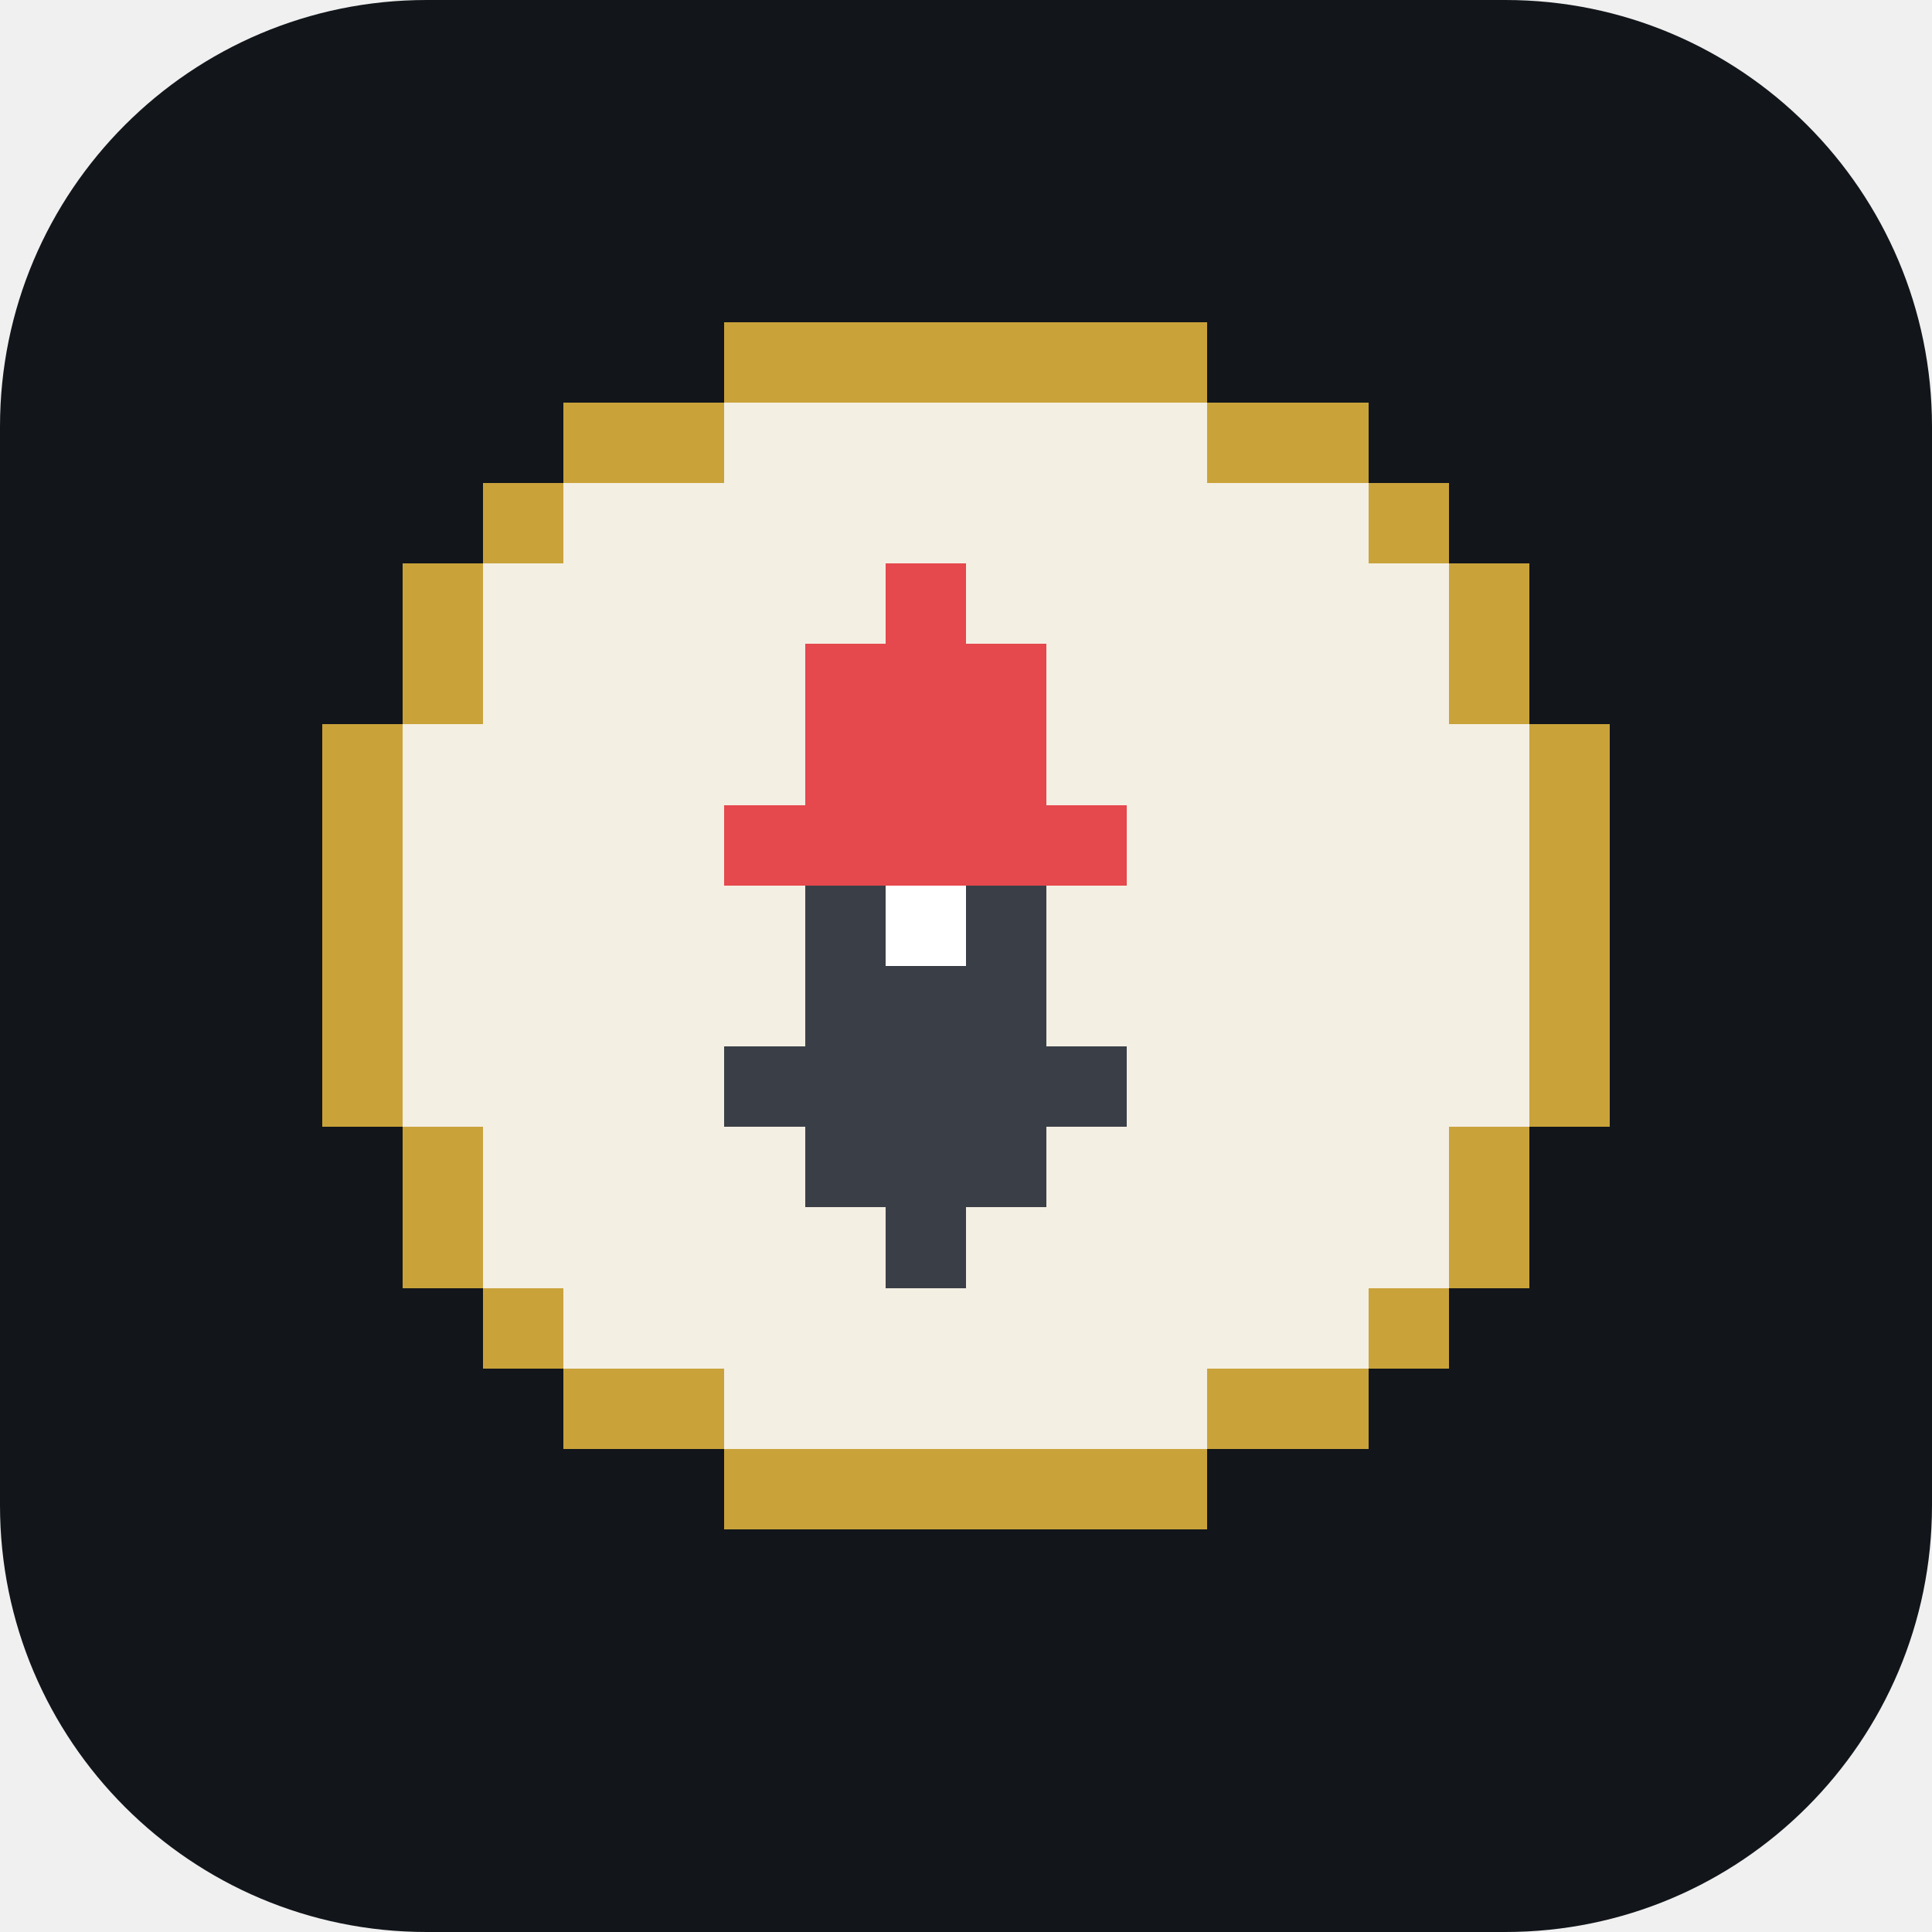
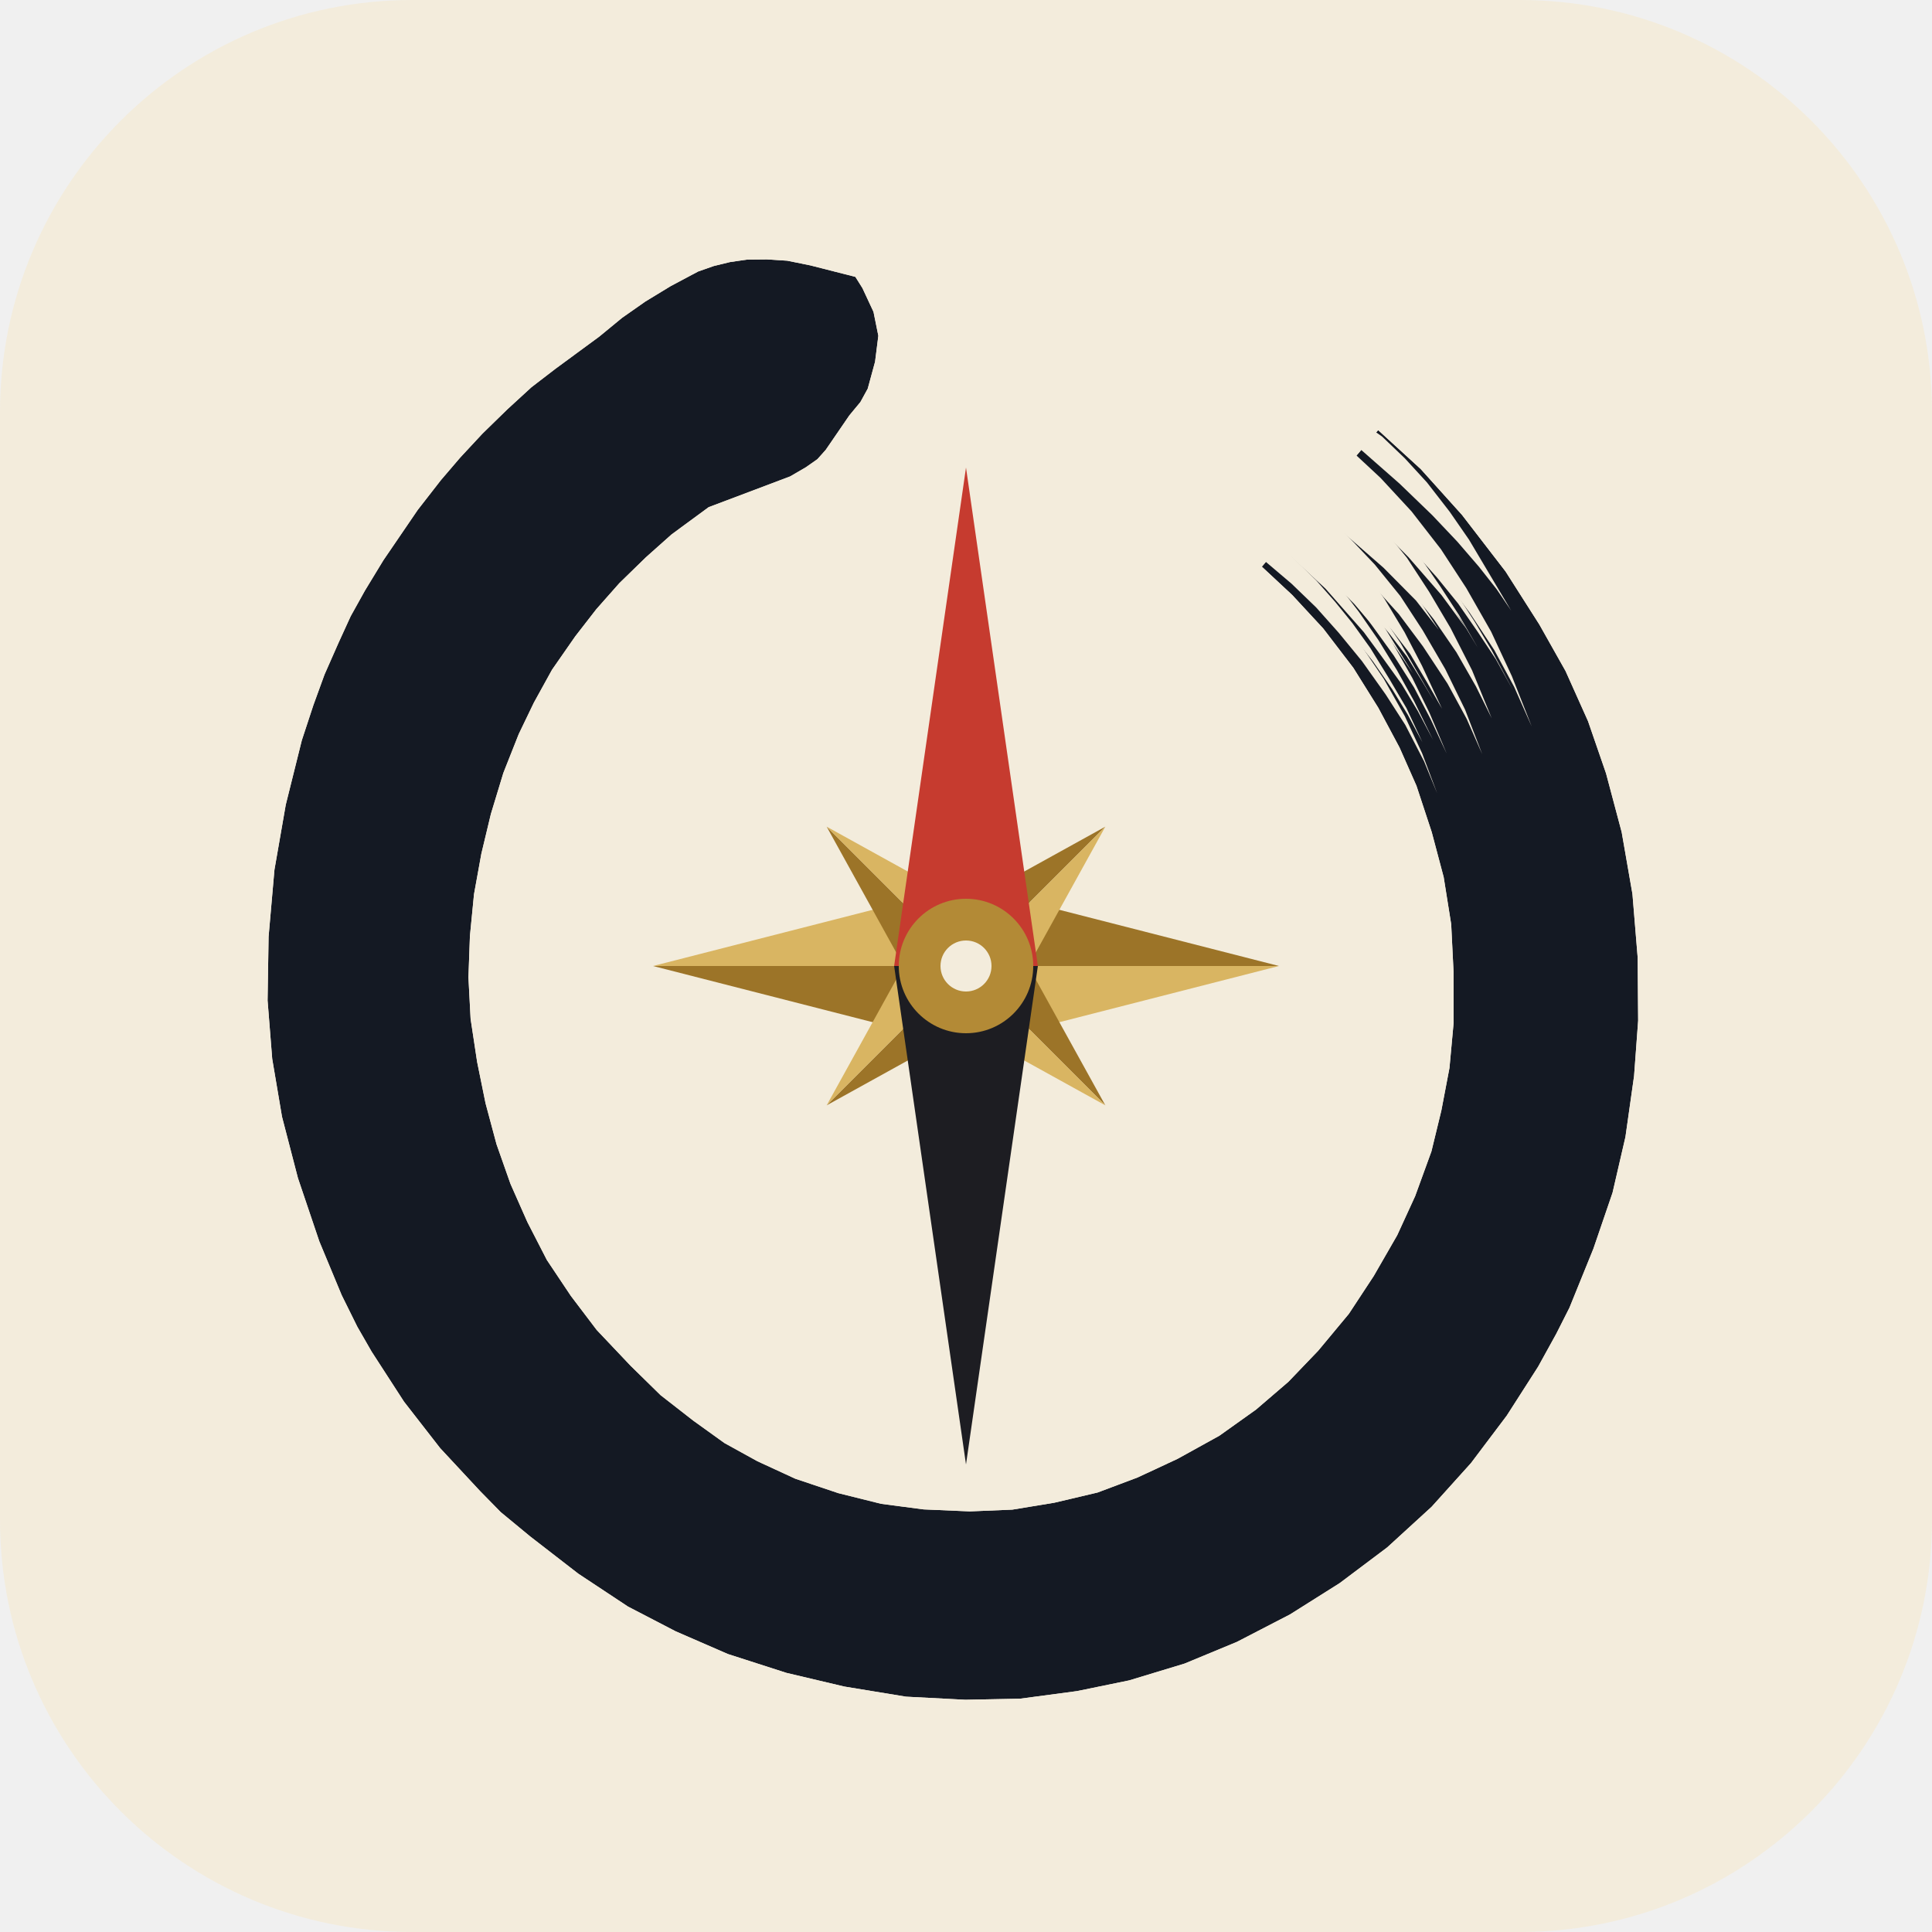
- <svg xmlns="http://www.w3.org/2000/svg" viewBox="0 0 24 24" shape-rendering="crispEdges">
-   <rect width="24" height="24" rx="5.3" fill="#12161b" shape-rendering="geometricPrecision" />
-   <rect x="9" y="4" width="1" height="1" fill="#c9a23a" />
-   <rect x="10" y="4" width="1" height="1" fill="#c9a23a" />
-   <rect x="11" y="4" width="1" height="1" fill="#c9a23a" />
-   <rect x="12" y="4" width="1" height="1" fill="#c9a23a" />
-   <rect x="13" y="4" width="1" height="1" fill="#c9a23a" />
-   <rect x="14" y="4" width="1" height="1" fill="#c9a23a" />
-   <rect x="7" y="5" width="1" height="1" fill="#c9a23a" />
-   <rect x="8" y="5" width="1" height="1" fill="#c9a23a" />
-   <rect x="9" y="5" width="1" height="1" fill="#f4efe3" />
-   <rect x="10" y="5" width="1" height="1" fill="#f4efe3" />
-   <rect x="11" y="5" width="1" height="1" fill="#f4efe3" />
-   <rect x="12" y="5" width="1" height="1" fill="#f4efe3" />
-   <rect x="13" y="5" width="1" height="1" fill="#f4efe3" />
-   <rect x="14" y="5" width="1" height="1" fill="#f4efe3" />
-   <rect x="15" y="5" width="1" height="1" fill="#c9a23a" />
-   <rect x="16" y="5" width="1" height="1" fill="#c9a23a" />
-   <rect x="6" y="6" width="1" height="1" fill="#c9a23a" />
-   <rect x="7" y="6" width="1" height="1" fill="#f4efe3" />
-   <rect x="8" y="6" width="1" height="1" fill="#f4efe3" />
-   <rect x="9" y="6" width="1" height="1" fill="#f4efe3" />
-   <rect x="10" y="6" width="1" height="1" fill="#f4efe3" />
-   <rect x="11" y="6" width="1" height="1" fill="#f4efe3" />
-   <rect x="12" y="6" width="1" height="1" fill="#f4efe3" />
-   <rect x="13" y="6" width="1" height="1" fill="#f4efe3" />
-   <rect x="14" y="6" width="1" height="1" fill="#f4efe3" />
-   <rect x="15" y="6" width="1" height="1" fill="#f4efe3" />
-   <rect x="16" y="6" width="1" height="1" fill="#f4efe3" />
-   <rect x="17" y="6" width="1" height="1" fill="#c9a23a" />
-   <rect x="5" y="7" width="1" height="1" fill="#c9a23a" />
-   <rect x="6" y="7" width="1" height="1" fill="#f4efe3" />
-   <rect x="7" y="7" width="1" height="1" fill="#f4efe3" />
-   <rect x="8" y="7" width="1" height="1" fill="#f4efe3" />
-   <rect x="9" y="7" width="1" height="1" fill="#f4efe3" />
-   <rect x="10" y="7" width="1" height="1" fill="#f4efe3" />
-   <rect x="11" y="7" width="1" height="1" fill="#e5484d" />
-   <rect x="12" y="7" width="1" height="1" fill="#f4efe3" />
-   <rect x="13" y="7" width="1" height="1" fill="#f4efe3" />
-   <rect x="14" y="7" width="1" height="1" fill="#f4efe3" />
-   <rect x="15" y="7" width="1" height="1" fill="#f4efe3" />
-   <rect x="16" y="7" width="1" height="1" fill="#f4efe3" />
-   <rect x="17" y="7" width="1" height="1" fill="#f4efe3" />
-   <rect x="18" y="7" width="1" height="1" fill="#c9a23a" />
-   <rect x="5" y="8" width="1" height="1" fill="#c9a23a" />
-   <rect x="6" y="8" width="1" height="1" fill="#f4efe3" />
-   <rect x="7" y="8" width="1" height="1" fill="#f4efe3" />
-   <rect x="8" y="8" width="1" height="1" fill="#f4efe3" />
-   <rect x="9" y="8" width="1" height="1" fill="#f4efe3" />
-   <rect x="10" y="8" width="1" height="1" fill="#e5484d" />
-   <rect x="11" y="8" width="1" height="1" fill="#e5484d" />
-   <rect x="12" y="8" width="1" height="1" fill="#e5484d" />
-   <rect x="13" y="8" width="1" height="1" fill="#f4efe3" />
-   <rect x="14" y="8" width="1" height="1" fill="#f4efe3" />
-   <rect x="15" y="8" width="1" height="1" fill="#f4efe3" />
-   <rect x="16" y="8" width="1" height="1" fill="#f4efe3" />
-   <rect x="17" y="8" width="1" height="1" fill="#f4efe3" />
-   <rect x="18" y="8" width="1" height="1" fill="#c9a23a" />
-   <rect x="4" y="9" width="1" height="1" fill="#c9a23a" />
-   <rect x="5" y="9" width="1" height="1" fill="#f4efe3" />
-   <rect x="6" y="9" width="1" height="1" fill="#f4efe3" />
-   <rect x="7" y="9" width="1" height="1" fill="#f4efe3" />
-   <rect x="8" y="9" width="1" height="1" fill="#f4efe3" />
-   <rect x="9" y="9" width="1" height="1" fill="#f4efe3" />
-   <rect x="10" y="9" width="1" height="1" fill="#e5484d" />
-   <rect x="11" y="9" width="1" height="1" fill="#e5484d" />
-   <rect x="12" y="9" width="1" height="1" fill="#e5484d" />
-   <rect x="13" y="9" width="1" height="1" fill="#f4efe3" />
-   <rect x="14" y="9" width="1" height="1" fill="#f4efe3" />
-   <rect x="15" y="9" width="1" height="1" fill="#f4efe3" />
-   <rect x="16" y="9" width="1" height="1" fill="#f4efe3" />
-   <rect x="17" y="9" width="1" height="1" fill="#f4efe3" />
-   <rect x="18" y="9" width="1" height="1" fill="#f4efe3" />
-   <rect x="19" y="9" width="1" height="1" fill="#c9a23a" />
-   <rect x="4" y="10" width="1" height="1" fill="#c9a23a" />
-   <rect x="5" y="10" width="1" height="1" fill="#f4efe3" />
-   <rect x="6" y="10" width="1" height="1" fill="#f4efe3" />
-   <rect x="7" y="10" width="1" height="1" fill="#f4efe3" />
-   <rect x="8" y="10" width="1" height="1" fill="#f4efe3" />
-   <rect x="9" y="10" width="1" height="1" fill="#e5484d" />
-   <rect x="10" y="10" width="1" height="1" fill="#e5484d" />
-   <rect x="11" y="10" width="1" height="1" fill="#e5484d" />
-   <rect x="12" y="10" width="1" height="1" fill="#e5484d" />
-   <rect x="13" y="10" width="1" height="1" fill="#e5484d" />
-   <rect x="14" y="10" width="1" height="1" fill="#f4efe3" />
-   <rect x="15" y="10" width="1" height="1" fill="#f4efe3" />
-   <rect x="16" y="10" width="1" height="1" fill="#f4efe3" />
-   <rect x="17" y="10" width="1" height="1" fill="#f4efe3" />
-   <rect x="18" y="10" width="1" height="1" fill="#f4efe3" />
-   <rect x="19" y="10" width="1" height="1" fill="#c9a23a" />
-   <rect x="4" y="11" width="1" height="1" fill="#c9a23a" />
-   <rect x="5" y="11" width="1" height="1" fill="#f4efe3" />
-   <rect x="6" y="11" width="1" height="1" fill="#f4efe3" />
-   <rect x="7" y="11" width="1" height="1" fill="#f4efe3" />
-   <rect x="8" y="11" width="1" height="1" fill="#f4efe3" />
-   <rect x="9" y="11" width="1" height="1" fill="#f4efe3" />
-   <rect x="10" y="11" width="1" height="1" fill="#3a3f47" />
-   <rect x="11" y="11" width="1" height="1" fill="#ffffff" />
-   <rect x="12" y="11" width="1" height="1" fill="#3a3f47" />
-   <rect x="13" y="11" width="1" height="1" fill="#f4efe3" />
-   <rect x="14" y="11" width="1" height="1" fill="#f4efe3" />
-   <rect x="15" y="11" width="1" height="1" fill="#f4efe3" />
-   <rect x="16" y="11" width="1" height="1" fill="#f4efe3" />
-   <rect x="17" y="11" width="1" height="1" fill="#f4efe3" />
-   <rect x="18" y="11" width="1" height="1" fill="#f4efe3" />
-   <rect x="19" y="11" width="1" height="1" fill="#c9a23a" />
-   <rect x="4" y="12" width="1" height="1" fill="#c9a23a" />
-   <rect x="5" y="12" width="1" height="1" fill="#f4efe3" />
-   <rect x="6" y="12" width="1" height="1" fill="#f4efe3" />
-   <rect x="7" y="12" width="1" height="1" fill="#f4efe3" />
-   <rect x="8" y="12" width="1" height="1" fill="#f4efe3" />
-   <rect x="9" y="12" width="1" height="1" fill="#f4efe3" />
-   <rect x="10" y="12" width="1" height="1" fill="#3a3f47" />
-   <rect x="11" y="12" width="1" height="1" fill="#3a3f47" />
-   <rect x="12" y="12" width="1" height="1" fill="#3a3f47" />
-   <rect x="13" y="12" width="1" height="1" fill="#f4efe3" />
-   <rect x="14" y="12" width="1" height="1" fill="#f4efe3" />
-   <rect x="15" y="12" width="1" height="1" fill="#f4efe3" />
-   <rect x="16" y="12" width="1" height="1" fill="#f4efe3" />
-   <rect x="17" y="12" width="1" height="1" fill="#f4efe3" />
-   <rect x="18" y="12" width="1" height="1" fill="#f4efe3" />
-   <rect x="19" y="12" width="1" height="1" fill="#c9a23a" />
-   <rect x="4" y="13" width="1" height="1" fill="#c9a23a" />
-   <rect x="5" y="13" width="1" height="1" fill="#f4efe3" />
-   <rect x="6" y="13" width="1" height="1" fill="#f4efe3" />
-   <rect x="7" y="13" width="1" height="1" fill="#f4efe3" />
-   <rect x="8" y="13" width="1" height="1" fill="#f4efe3" />
-   <rect x="9" y="13" width="1" height="1" fill="#3a3f47" />
-   <rect x="10" y="13" width="1" height="1" fill="#3a3f47" />
-   <rect x="11" y="13" width="1" height="1" fill="#3a3f47" />
-   <rect x="12" y="13" width="1" height="1" fill="#3a3f47" />
-   <rect x="13" y="13" width="1" height="1" fill="#3a3f47" />
-   <rect x="14" y="13" width="1" height="1" fill="#f4efe3" />
-   <rect x="15" y="13" width="1" height="1" fill="#f4efe3" />
-   <rect x="16" y="13" width="1" height="1" fill="#f4efe3" />
-   <rect x="17" y="13" width="1" height="1" fill="#f4efe3" />
-   <rect x="18" y="13" width="1" height="1" fill="#f4efe3" />
-   <rect x="19" y="13" width="1" height="1" fill="#c9a23a" />
-   <rect x="5" y="14" width="1" height="1" fill="#c9a23a" />
-   <rect x="6" y="14" width="1" height="1" fill="#f4efe3" />
-   <rect x="7" y="14" width="1" height="1" fill="#f4efe3" />
-   <rect x="8" y="14" width="1" height="1" fill="#f4efe3" />
-   <rect x="9" y="14" width="1" height="1" fill="#f4efe3" />
-   <rect x="10" y="14" width="1" height="1" fill="#3a3f47" />
-   <rect x="11" y="14" width="1" height="1" fill="#3a3f47" />
-   <rect x="12" y="14" width="1" height="1" fill="#3a3f47" />
-   <rect x="13" y="14" width="1" height="1" fill="#f4efe3" />
-   <rect x="14" y="14" width="1" height="1" fill="#f4efe3" />
-   <rect x="15" y="14" width="1" height="1" fill="#f4efe3" />
-   <rect x="16" y="14" width="1" height="1" fill="#f4efe3" />
-   <rect x="17" y="14" width="1" height="1" fill="#f4efe3" />
-   <rect x="18" y="14" width="1" height="1" fill="#c9a23a" />
-   <rect x="5" y="15" width="1" height="1" fill="#c9a23a" />
-   <rect x="6" y="15" width="1" height="1" fill="#f4efe3" />
-   <rect x="7" y="15" width="1" height="1" fill="#f4efe3" />
-   <rect x="8" y="15" width="1" height="1" fill="#f4efe3" />
-   <rect x="9" y="15" width="1" height="1" fill="#f4efe3" />
-   <rect x="10" y="15" width="1" height="1" fill="#f4efe3" />
-   <rect x="11" y="15" width="1" height="1" fill="#3a3f47" />
-   <rect x="12" y="15" width="1" height="1" fill="#f4efe3" />
-   <rect x="13" y="15" width="1" height="1" fill="#f4efe3" />
-   <rect x="14" y="15" width="1" height="1" fill="#f4efe3" />
-   <rect x="15" y="15" width="1" height="1" fill="#f4efe3" />
-   <rect x="16" y="15" width="1" height="1" fill="#f4efe3" />
-   <rect x="17" y="15" width="1" height="1" fill="#f4efe3" />
-   <rect x="18" y="15" width="1" height="1" fill="#c9a23a" />
-   <rect x="6" y="16" width="1" height="1" fill="#c9a23a" />
-   <rect x="7" y="16" width="1" height="1" fill="#f4efe3" />
-   <rect x="8" y="16" width="1" height="1" fill="#f4efe3" />
-   <rect x="9" y="16" width="1" height="1" fill="#f4efe3" />
-   <rect x="10" y="16" width="1" height="1" fill="#f4efe3" />
-   <rect x="11" y="16" width="1" height="1" fill="#f4efe3" />
-   <rect x="12" y="16" width="1" height="1" fill="#f4efe3" />
-   <rect x="13" y="16" width="1" height="1" fill="#f4efe3" />
-   <rect x="14" y="16" width="1" height="1" fill="#f4efe3" />
-   <rect x="15" y="16" width="1" height="1" fill="#f4efe3" />
-   <rect x="16" y="16" width="1" height="1" fill="#f4efe3" />
-   <rect x="17" y="16" width="1" height="1" fill="#c9a23a" />
-   <rect x="7" y="17" width="1" height="1" fill="#c9a23a" />
-   <rect x="8" y="17" width="1" height="1" fill="#c9a23a" />
-   <rect x="9" y="17" width="1" height="1" fill="#f4efe3" />
-   <rect x="10" y="17" width="1" height="1" fill="#f4efe3" />
-   <rect x="11" y="17" width="1" height="1" fill="#f4efe3" />
-   <rect x="12" y="17" width="1" height="1" fill="#f4efe3" />
-   <rect x="13" y="17" width="1" height="1" fill="#f4efe3" />
-   <rect x="14" y="17" width="1" height="1" fill="#f4efe3" />
-   <rect x="15" y="17" width="1" height="1" fill="#c9a23a" />
-   <rect x="16" y="17" width="1" height="1" fill="#c9a23a" />
-   <rect x="9" y="18" width="1" height="1" fill="#c9a23a" />
-   <rect x="10" y="18" width="1" height="1" fill="#c9a23a" />
-   <rect x="11" y="18" width="1" height="1" fill="#c9a23a" />
-   <rect x="12" y="18" width="1" height="1" fill="#c9a23a" />
-   <rect x="13" y="18" width="1" height="1" fill="#c9a23a" />
-   <rect x="14" y="18" width="1" height="1" fill="#c9a23a" />
+ <svg xmlns="http://www.w3.org/2000/svg" viewBox="-7.5 -7.5 15 15">
+   <rect x="-7.5" y="-7.5" width="15" height="15" rx="3.2" fill="#f3ecdc" />
+   <g transform="scale(.9)">
+     <g transform="rotate(20) scale(-1,1)">
+       <mask id="mf2" maskUnits="userSpaceOnUse" x="-50" y="-50" width="200" height="200">
+         <polygon points="2.52,-4.26 2.57,-4.12 2.66,-3.77 2.7,-3.67 2.77,-3.57 2.87,-3.45 3.44,-2.96 3.66,-2.63 3.8,-2.37 3.94,-2.08 4.05,-1.8 4.14,-1.52 4.23,-1.18 4.28,-0.86 4.31,-0.56 4.32,-0.2 4.3,0.17 4.26,0.52 4.2,0.87 4.11,1.22 4,1.56 3.86,1.89 3.68,2.22 3.49,2.53 3.28,2.83 3.05,3.11 2.8,3.37 2.53,3.62 2.23,3.84 1.92,4.04 1.54,4.23 1.21,4.38 0.87,4.49 0.55,4.58 0.23,4.63 -0.13,4.66 -0.52,4.65 -0.9,4.61 -1.26,4.53 -1.64,4.41 -1.98,4.27 -2.3,4.09 -2.62,3.88 -2.9,3.64 -3.17,3.37 -3.44,3.06 -3.66,2.74 -3.84,2.42 -3.99,2.08 -4.13,1.69 -4.22,1.31 -4.29,0.91 -4.32,0.54 -4.32,0.13 -4.28,-0.23 -4.22,-0.6 -4.12,-0.98 -3.97,-1.39 -3.81,-1.77 -3.61,-2.13 -3.38,-2.46 -3.12,-2.79 -2.87,-3.05 -2.58,-3.31 -2.26,-3.56 -1.9,-3.79 -1.55,-3.97 -1.22,-4.11 -1.76,-5.56 -2.22,-5.37 -2.69,-5.12 -3.21,-4.79 -3.64,-4.46 -3.99,-4.16 -4.32,-3.82 -4.62,-3.45 -4.92,-3.02 -5.19,-2.55 -5.42,-2.05 -5.61,-1.54 -5.74,-1.08 -5.85,-0.56 -5.91,-0.07 -5.92,0.44 -5.9,0.99 -5.87,1.24 -5.82,1.56 -5.71,2.05 -5.56,2.54 -5.37,3.01 -5.13,3.47 -4.85,3.9 -4.54,4.3 -4.19,4.68 -3.83,5.01 -3.43,5.31 -3.04,5.55 -2.6,5.78 -2.16,5.95 -1.67,6.1 -1.14,6.2 -0.63,6.26 -0.1,6.28 0.39,6.25 0.85,6.19 1.35,6.07 1.85,5.91 2.16,5.8 2.39,5.69 2.84,5.46 3.27,5.19 3.68,4.88 3.87,4.72 4.09,4.51 4.43,4.14 4.79,3.69 5.1,3.24 5.35,2.8 5.56,2.34 5.74,1.82 5.89,1.26 5.99,0.7 6.05,0.13 6.06,-0.19 6.06,-0.47 6.04,-0.77 6.02,-1.02 5.98,-1.27 5.92,-1.57 5.79,-2.08 5.69,-2.39 5.6,-2.63 5.49,-2.89 5.36,-3.16 5.23,-3.41 5.09,-3.63 4.83,-4.02 4.7,-4.24 4.56,-4.44 4.4,-4.64 4.22,-4.84 4.11,-4.93 3.99,-5.01 3.86,-5.08 3.7,-5.14 3.53,-5.19 3.33,-5.22 2.93,-5.26 2.84,-5.19 2.68,-5.03 2.57,-4.85 2.52,-4.63 2.5,-4.39" fill="#fff" />
+         <g fill="#000">
+           <polygon points="-3.1,-3.49 -2.9,-3.66 -2.68,-3.84 -2.46,-3.98 -2.18,-4.14 -1.84,-4.32 -1.48,-4.48 -1.37,-4.52 -0.99,-4.63 -1.06,-4.82 -1.44,-4.7 -1.55,-4.66 -1.81,-4.53 -2.08,-4.37 -2.31,-4.21 -2.57,-4 -2.81,-3.78 -3.1,-3.49" />
+           <polygon points="-2.72,-3.68 -2.45,-3.87 -2.08,-4.08 -1.74,-4.24 -0.97,-4.57 -1.02,-4.73 -1.58,-4.48 -1.91,-4.3 -2.28,-4.04 -2.72,-3.68" />
+           <polygon points="-3.53,-3.56 -3.31,-3.77 -3.05,-3.99 -2.77,-4.19 -2.41,-4.41 -2.06,-4.6 -1.66,-4.77 -1.49,-4.84 -1.1,-4.94 -1.17,-5.13 -1.56,-5.03 -1.73,-4.96 -2.07,-4.79 -2.37,-4.61 -2.65,-4.4 -2.93,-4.17 -3.23,-3.89 -3.53,-3.56" />
+           <polygon points="-2.76,-3.69 -2.43,-3.93 -2.04,-4.16 -1.7,-4.33 -0.99,-4.63 -1.02,-4.73 -1.61,-4.47 -1.96,-4.28 -2.33,-4.03 -2.76,-3.69" />
+           <polygon points="-3.27,-3.14 -3.04,-3.37 -2.81,-3.58 -2.55,-3.78 -2.24,-3.99 -1.96,-4.16 -1.63,-4.32 -1.35,-4.45 -0.97,-4.59 -1.01,-4.68 -1.38,-4.54 -1.66,-4.42 -1.95,-4.26 -2.22,-4.09 -2.49,-3.89 -2.77,-3.65 -3.01,-3.42 -3.27,-3.14" />
+           <polygon points="-2.67,-4.25 -2.41,-4.41 -2.06,-4.59 -1.73,-4.74 -1.12,-4.98 -1.15,-5.08 -1.64,-4.88 -1.93,-4.74 -2.26,-4.54 -2.67,-4.25" />
+           <polygon points="-3.12,-3.21 -2.91,-3.4 -2.7,-3.57 -2.45,-3.74 -2.24,-3.88 -1.8,-4.12 -1.3,-4.33 -0.94,-4.51 -0.99,-4.62 -1.35,-4.45 -1.73,-4.27 -1.92,-4.17 -2.14,-4.03 -2.38,-3.86 -2.62,-3.67 -2.85,-3.47 -3.12,-3.21" />
+           <polygon points="-3.62,-3.85 -3.39,-4.05 -3.16,-4.22 -2.92,-4.39 -2.67,-4.54 -2.22,-4.78 -1.9,-4.92 -1.57,-5.05 -1.21,-5.23 -1.24,-5.32 -1.6,-5.14 -1.86,-5.04 -2.13,-4.91 -2.57,-4.67 -2.82,-4.51 -3.11,-4.29 -3.33,-4.11 -3.62,-3.85" />
+           <polygon points="-2.63,-3.9 -2.42,-4.03 -2.14,-4.17 -1.78,-4.33 -1.36,-4.48 -1,-4.66 -1.05,-4.79 -1.41,-4.61 -1.69,-4.49 -1.92,-4.37 -2.21,-4.19 -2.63,-3.9" />
+           <polygon points="-3.56,-3.24 -3.33,-3.48 -3.07,-3.71 -2.76,-3.94 -2.47,-4.13 -2.13,-4.31 -1.78,-4.47 -1.46,-4.59 -1.03,-4.74 -1.08,-4.88 -1.52,-4.74 -1.81,-4.62 -2.13,-4.46 -2.43,-4.28 -2.71,-4.07 -3.01,-3.82 -3.29,-3.55 -3.56,-3.24" />
+           <polygon points="-3.06,-4.21 -2.76,-4.41 -2.38,-4.62 -2.06,-4.77 -1.55,-4.98 -1.18,-5.15 -1.23,-5.29 -1.85,-5.02 -2.18,-4.84 -2.59,-4.57 -3.06,-4.21" />
+           <polygon points="-3.04,-3.16 -2.84,-3.34 -2.64,-3.5 -2.4,-3.67 -2.19,-3.8 -1.81,-3.99 -1.54,-4.12 -1.26,-4.23 -0.91,-4.41 -0.95,-4.52 -1.3,-4.34 -1.7,-4.16 -1.92,-4.04 -2.12,-3.92 -2.34,-3.77 -2.58,-3.58 -2.81,-3.39 -3.04,-3.16" />
+           <polygon points="-3.88,-3.61 -3.62,-3.88 -3.35,-4.12 -3.04,-4.35 -2.69,-4.58 -2.3,-4.79 -1.86,-5 -1.59,-5.11 -1.2,-5.21 -1.27,-5.39 -1.66,-5.29 -1.92,-5.18 -2.27,-5 -2.62,-4.78 -2.94,-4.54 -3.27,-4.26 -3.57,-3.96 -3.88,-3.61" />
+           <polygon points="-3.31,-2.79 -3.11,-3.01 -2.85,-3.25 -2.6,-3.44 -2.31,-3.64 -2.04,-3.8 -1.78,-3.94 -1.51,-4.06 -1.24,-4.16 -0.88,-4.33 -0.92,-4.44 -1.28,-4.27 -1.5,-4.19 -1.72,-4.08 -2,-3.93 -2.25,-3.77 -2.54,-3.56 -2.82,-3.32 -3.07,-3.07 -3.31,-2.79" />
+           <polygon points="-3.21,-4.09 -3,-4.26 -2.81,-4.39 -2.59,-4.54 -2.34,-4.68 -1.87,-4.91 -1.19,-5.19 -1.22,-5.26 -1.84,-5 -2.27,-4.78 -2.48,-4.65 -2.72,-4.48 -2.96,-4.3 -3.21,-4.09" />
+           <polygon points="-3.01,-3.53 -2.85,-3.66 -2.66,-3.81 -2.44,-3.95 -2.21,-4.08 -1.87,-4.26 -1.36,-4.48 -1,-4.66 -1.03,-4.75 -1.39,-4.57 -1.79,-4.4 -2.13,-4.2 -2.35,-4.06 -2.57,-3.9 -3.01,-3.53" />
+           <polygon points="-3.37,-4.49 -3.19,-4.62 -2.98,-4.75 -2.73,-4.89 -2.45,-5.03 -2.09,-5.19 -1.68,-5.35 -1.29,-5.45 -1.36,-5.64 -1.81,-5.52 -2.06,-5.41 -2.31,-5.28 -2.58,-5.11 -2.82,-4.94 -3.37,-4.49" />
+           <polygon points="-2.84,-4.12 -2.57,-4.29 -2.21,-4.46 -1.77,-4.63 -1.07,-4.86 -1.14,-5.04 -1.64,-4.88 -1.97,-4.72 -2.14,-4.62 -2.36,-4.48 -2.84,-4.12" />
+         </g>
+       </mask>
+       <polygon points="2.52,-4.26 2.57,-4.12 2.66,-3.77 2.7,-3.67 2.77,-3.57 2.87,-3.45 3.44,-2.96 3.66,-2.63 3.8,-2.37 3.94,-2.08 4.05,-1.8 4.14,-1.52 4.23,-1.18 4.28,-0.86 4.31,-0.56 4.32,-0.2 4.3,0.17 4.26,0.52 4.2,0.87 4.11,1.22 4,1.56 3.86,1.89 3.68,2.22 3.49,2.53 3.28,2.83 3.05,3.11 2.8,3.37 2.53,3.62 2.23,3.84 1.92,4.04 1.54,4.23 1.21,4.38 0.87,4.49 0.55,4.58 0.23,4.63 -0.13,4.66 -0.52,4.65 -0.9,4.61 -1.26,4.53 -1.64,4.41 -1.98,4.27 -2.3,4.09 -2.62,3.88 -2.9,3.64 -3.17,3.37 -3.44,3.06 -3.66,2.74 -3.84,2.42 -3.99,2.08 -4.13,1.69 -4.22,1.31 -4.29,0.91 -4.32,0.54 -4.32,0.13 -4.28,-0.23 -4.22,-0.6 -4.12,-0.98 -3.97,-1.39 -3.81,-1.77 -3.61,-2.13 -3.38,-2.46 -3.12,-2.79 -2.87,-3.05 -2.58,-3.31 -2.26,-3.56 -1.9,-3.79 -1.55,-3.97 -1.22,-4.11 -1.76,-5.56 -2.22,-5.37 -2.69,-5.12 -3.21,-4.79 -3.64,-4.46 -3.99,-4.16 -4.32,-3.82 -4.62,-3.45 -4.92,-3.02 -5.19,-2.55 -5.42,-2.05 -5.61,-1.54 -5.74,-1.08 -5.85,-0.56 -5.91,-0.07 -5.92,0.44 -5.9,0.99 -5.87,1.24 -5.82,1.56 -5.71,2.05 -5.56,2.54 -5.37,3.01 -5.13,3.47 -4.85,3.9 -4.54,4.3 -4.19,4.68 -3.83,5.01 -3.43,5.31 -3.04,5.55 -2.6,5.78 -2.16,5.95 -1.67,6.1 -1.14,6.2 -0.63,6.26 -0.1,6.28 0.39,6.25 0.85,6.19 1.35,6.07 1.85,5.91 2.16,5.8 2.39,5.69 2.84,5.46 3.27,5.19 3.68,4.88 3.87,4.72 4.09,4.51 4.43,4.14 4.79,3.69 5.1,3.24 5.35,2.8 5.56,2.34 5.74,1.82 5.89,1.26 5.99,0.7 6.05,0.13 6.06,-0.19 6.06,-0.47 6.04,-0.77 6.02,-1.02 5.98,-1.27 5.92,-1.57 5.79,-2.08 5.69,-2.39 5.6,-2.63 5.49,-2.89 5.36,-3.16 5.23,-3.41 5.09,-3.63 4.83,-4.02 4.7,-4.24 4.56,-4.44 4.4,-4.64 4.22,-4.84 4.11,-4.93 3.99,-5.01 3.86,-5.08 3.7,-5.14 3.53,-5.19 3.33,-5.22 2.93,-5.26 2.84,-5.19 2.68,-5.03 2.57,-4.85 2.52,-4.63 2.5,-4.39" fill="#141923" mask="url(#mf2)" />
+     </g>
+     <g transform="rotate(0)">
+       <path d="M0,0L-0.55,-0.55L0,-2.7Z" fill="#9c7428" />
+       <path d="M0,0L0.55,-0.55L0,-2.7Z" fill="#d9b562" />
+     </g>
+     <g transform="rotate(90)">
+       <path d="M0,0L-0.55,-0.55L0,-2.7Z" fill="#9c7428" />
+       <path d="M0,0L0.55,-0.55L0,-2.7Z" fill="#d9b562" />
+     </g>
+     <g transform="rotate(180)">
+       <path d="M0,0L-0.55,-0.55L0,-2.7Z" fill="#9c7428" />
+       <path d="M0,0L0.55,-0.55L0,-2.7Z" fill="#d9b562" />
+     </g>
+     <g transform="rotate(270)">
+       <path d="M0,0L-0.55,-0.55L0,-2.7Z" fill="#9c7428" />
+       <path d="M0,0L0.55,-0.55L0,-2.7Z" fill="#d9b562" />
+     </g>
+     <g transform="rotate(45)">
+       <path d="M0,0L-0.38,-0.38L0,-1.7Z" fill="#9c7428" />
+       <path d="M0,0L0.38,-0.38L0,-1.7Z" fill="#d9b562" />
+     </g>
+     <g transform="rotate(135)">
+       <path d="M0,0L-0.38,-0.38L0,-1.7Z" fill="#9c7428" />
+       <path d="M0,0L0.38,-0.38L0,-1.7Z" fill="#d9b562" />
+     </g>
+     <g transform="rotate(225)">
+       <path d="M0,0L-0.38,-0.38L0,-1.7Z" fill="#9c7428" />
+       <path d="M0,0L0.38,-0.38L0,-1.7Z" fill="#d9b562" />
+     </g>
+     <g transform="rotate(315)">
+       <path d="M0,0L-0.38,-0.38L0,-1.7Z" fill="#9c7428" />
+       <path d="M0,0L0.38,-0.38L0,-1.7Z" fill="#d9b562" />
+     </g>
+     <path d="M0,-4.3L.62,0L-.62,0Z" fill="#c63b2f" />
+     <path d="M-.62,0L.62,0L0,4.3Z" fill="#1d1d22" />
+     <circle r=".58" fill="#b38a36" />
+     <circle r=".22" fill="#f3ecdc" />
+   </g>
</svg>
